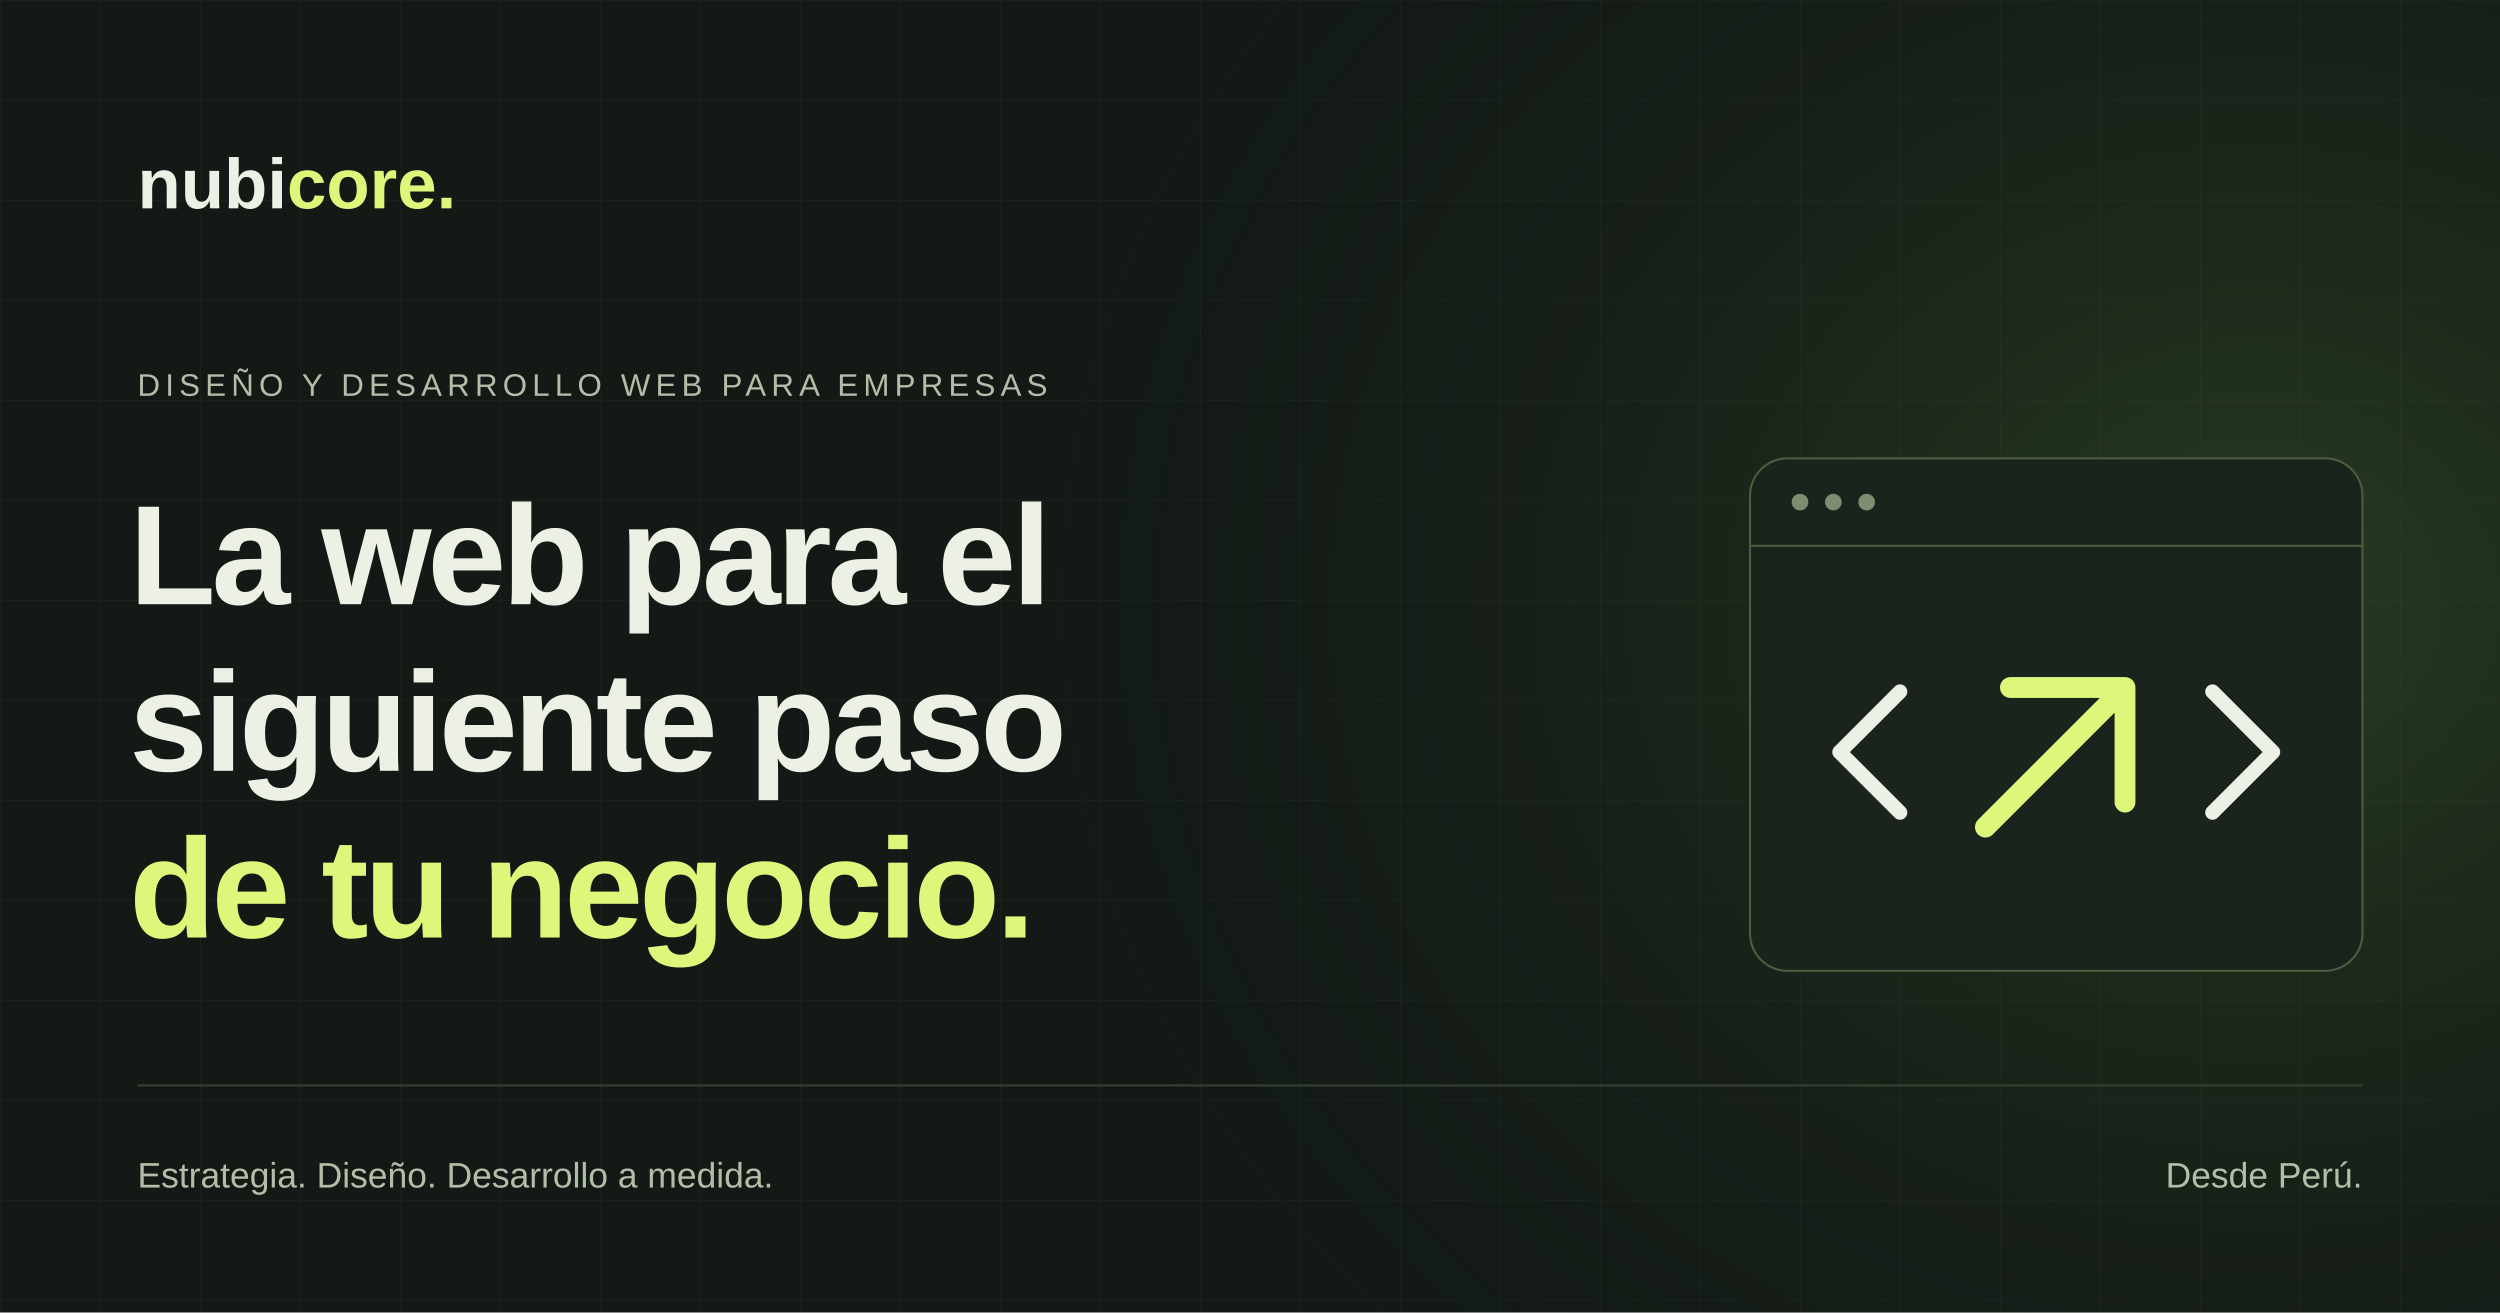
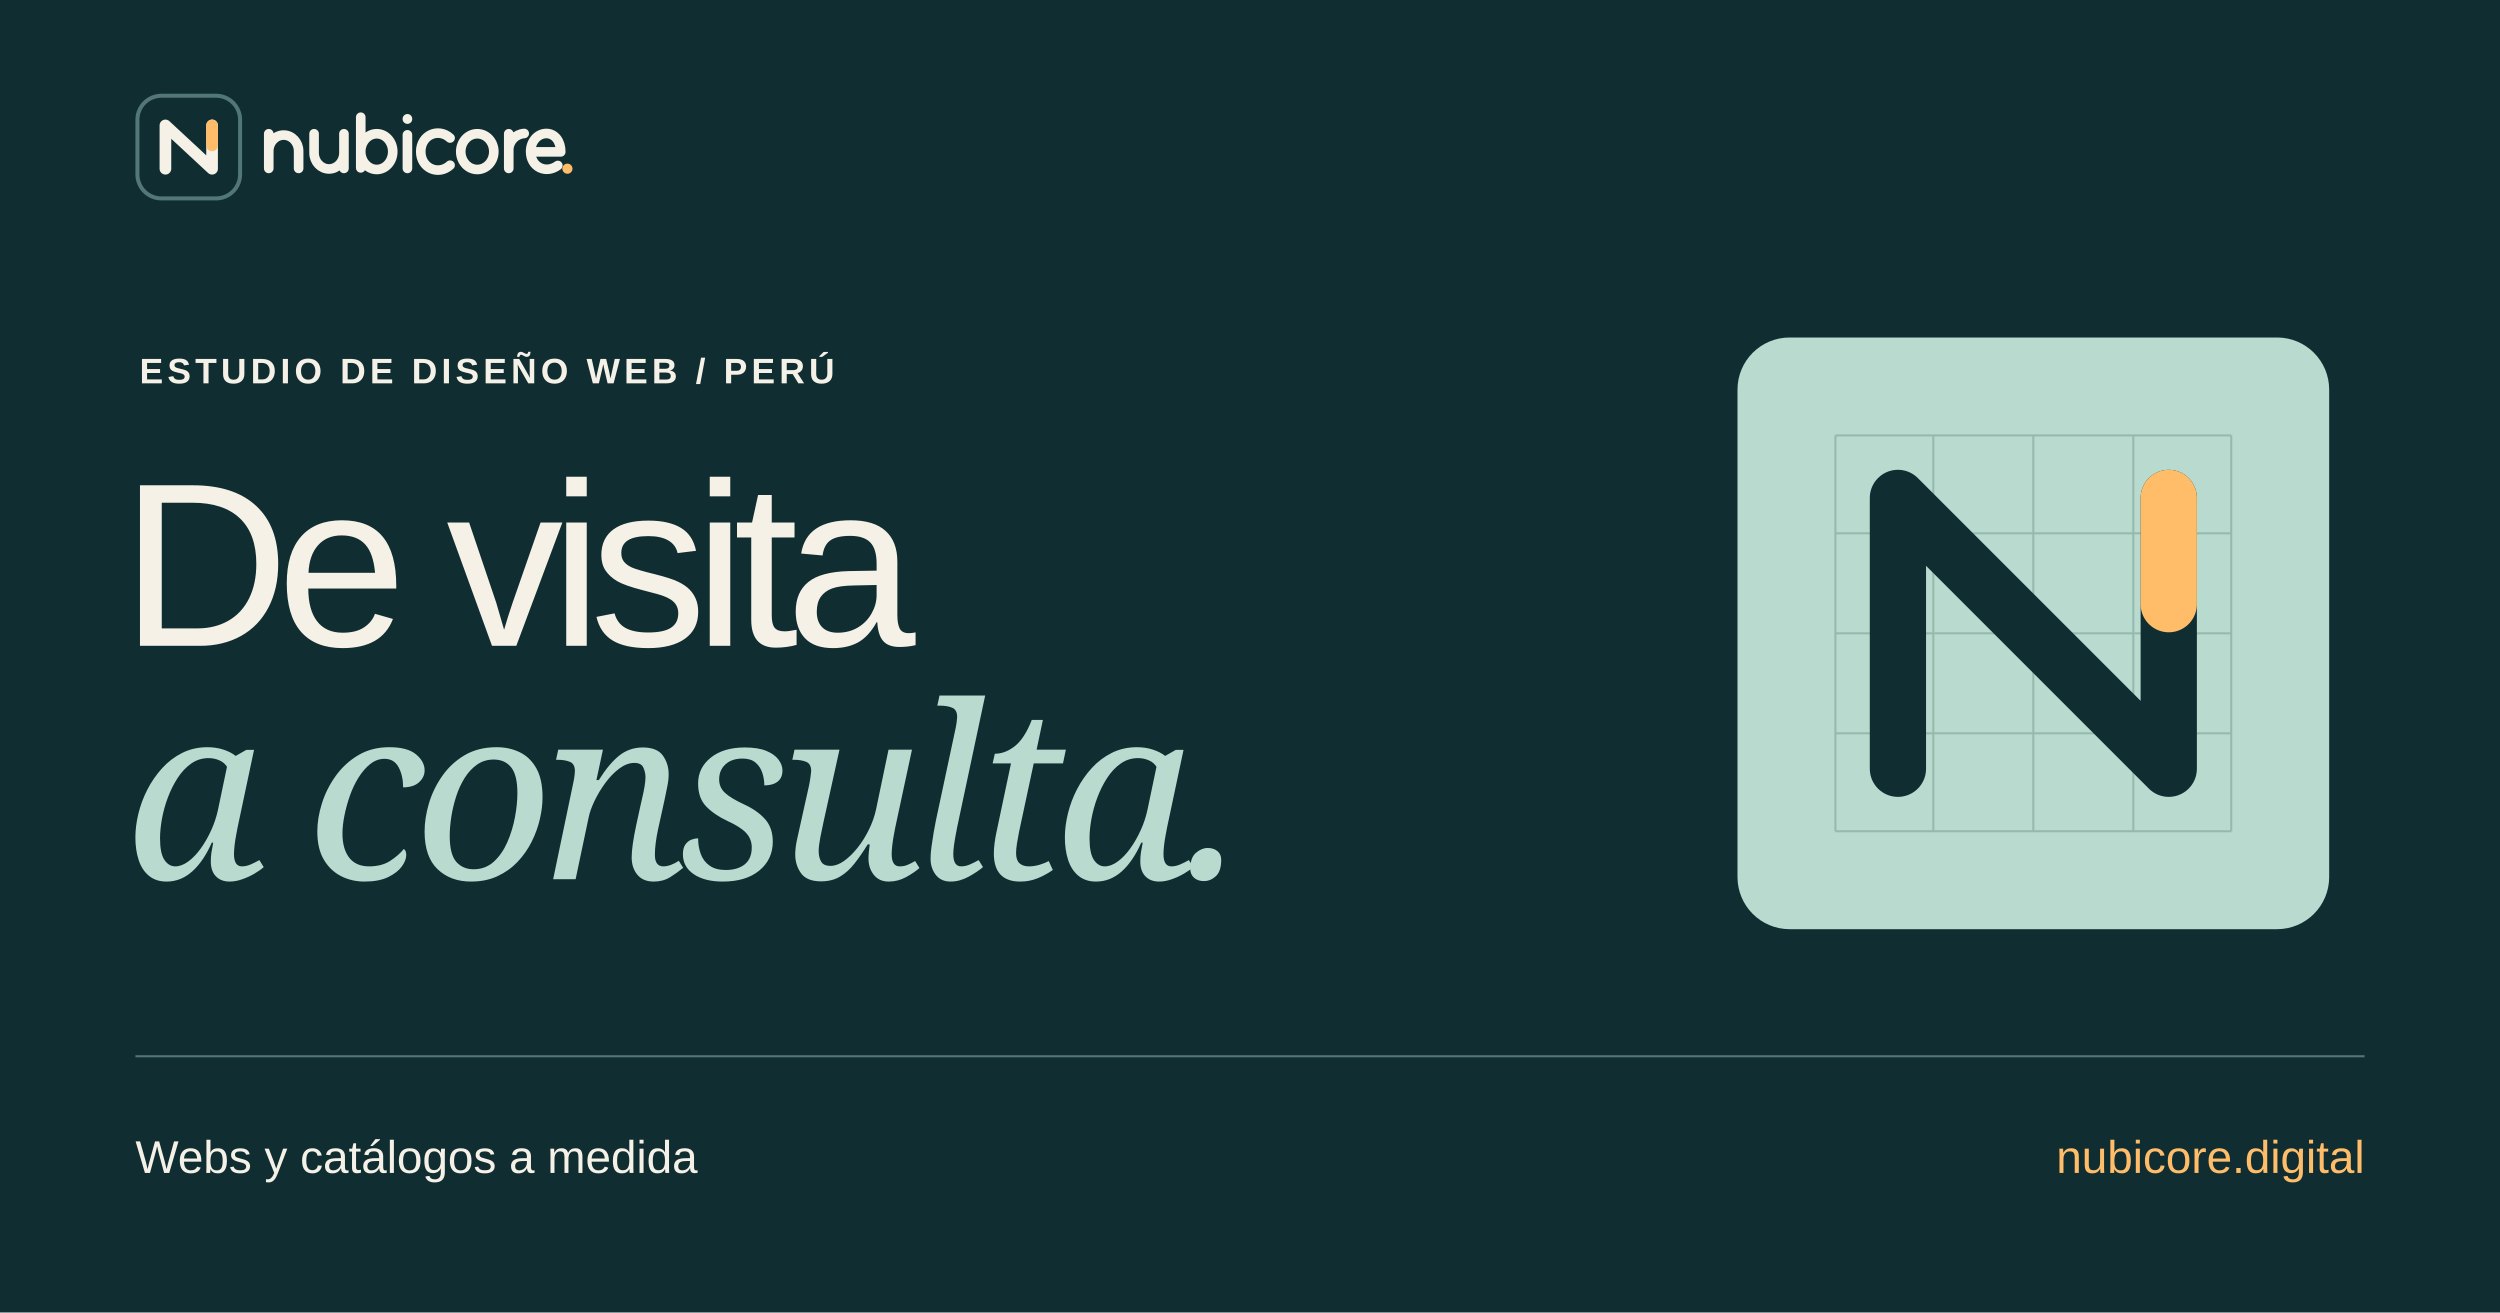
- <svg xmlns="http://www.w3.org/2000/svg" width="1200" height="630" viewBox="0 0 1200 630">
-   <defs>
-     <radialGradient id="glow">
-       <stop stop-color="#456631" stop-opacity=".45" />
-       <stop offset="1" stop-color="#131a16" stop-opacity="0" />
-     </radialGradient>
-     <pattern id="grid" width="48" height="48" patternUnits="userSpaceOnUse">
-       <path d="M48 0H0v48" fill="none" stroke="#ecf0e5" stroke-opacity=".035" />
-     </pattern>
-   </defs>
-   <rect width="1200" height="630" fill="#131a16" />
-   <rect width="1200" height="630" fill="url(#grid)" />
-   <ellipse cx="1080" cy="290" rx="600" ry="520" fill="url(#glow)" />
-   <g font-family="Arial, sans-serif">
-     <text x="66" y="100" font-size="34" font-weight="700" fill="#ecf0e5">nubi<tspan fill="#ddf77b">core.</tspan>
-     </text>
-     <text x="66" y="190" font-size="15" letter-spacing="2.5" fill="#b3bea9">DISEÑO Y DESARROLLO WEB PARA EMPRESAS</text>
-     <g font-size="68" font-weight="700" letter-spacing="-2" fill="#ecf0e5">
-       <text x="62" y="290">La web para el</text>
-       <text x="62" y="370">siguiente paso</text>
-       <text x="62" y="450" fill="#ddf77b">de tu negocio.</text>
+ <svg xmlns="http://www.w3.org/2000/svg" viewBox="0 0 1200 630" width="1200" height="630">
+   <rect width="1200" height="630" fill="#102e32" />
+   <g transform="translate(65 45) scale(1.28)" fill="none">
+     <rect x=".75" y=".75" width="38.5" height="38.5" rx="9" fill="#102e32" stroke="#537678" stroke-width="1.5" />
+     <g transform="scale(.625)" stroke-width="7" stroke-linecap="round" stroke-linejoin="round">
+       <path d="M18 45V19l28 26V19" stroke="#f5f1e7" />
+       <path d="M46 19v12" stroke="#ffbd69" />
    </g>
-     <path d="M66 521h1068" stroke="#354031" />
-     <text x="66" y="570" font-size="17" fill="#b3bea9">Estrategia. Diseño. Desarrollo a medida.</text>
-     <text x="1134" y="570" text-anchor="end" font-size="17" fill="#b3bea9">Desde Perú.</text>
+     <g stroke="#f5f1e7" stroke-width="3.6" stroke-linecap="round" stroke-linejoin="round">
+       <path d="M50 28V15m0 6.5a5.6 6 0 0 1 11.2 0V28M67 15v7.2a5.6 6 0 0 0 11.2 0V15m0 7v6" />
+       <path d="M84.5 8.8v19m0-6.1a6 6.7 0 1 1 12 0 6 6.7 0 1 1-12 0ZM102 15.4V28m0-18.6v.1" />
+       <path d="M118 16.6c-4.4-4-11-1.1-11 5.1s6.6 9.1 11 5.1m16.4-5.1a6.2 6.7 0 1 1-12.4 0 6.2 6.7 0 1 1 12.4 0ZM140 28V15m0 6a6.2 6.2 0 0 1 5.8-6.1" />
+       <path d="M148.5 21.8h11c0-4-2.2-6.9-5.4-6.9s-5.9 2.9-5.9 6.8c0 5.8 5.7 8.5 10.2 5.2" />
+     </g>
+     <circle cx="162" cy="28.1" r="1.9" fill="#ffbd69" />
  </g>
-   <g transform="translate(840 220)">
-     <rect x="0" y="0" width="294" height="246" rx="18" fill="#1a231c" stroke="#4b5d3e" />
-     <path d="M0 42h294" stroke="#4b5d3e" />
-     <g fill="#7c8e6f">
-       <circle cx="24" cy="21" r="4" />
-       <circle cx="40" cy="21" r="4" />
-       <circle cx="56" cy="21" r="4" />
-     </g>
-     <path d="m72 112-29 29 29 29m150-58 29 29-29 29" fill="none" stroke="#ecf0e5" stroke-width="7" stroke-linecap="round" stroke-linejoin="round" />
-     <path d="M113 177l67-67m-55 0h55v55" fill="none" stroke="#ddf77b" stroke-width="10" stroke-linecap="round" stroke-linejoin="round" />
+   <g font-family="Arial, sans-serif" fill="#f5f1e7">
+     <text x="67" y="184" font-size="17" font-weight="bold" letter-spacing="2">ESTUDIO DE DISEÑO WEB / PERÚ</text>
+     <text x="58" y="310" font-size="112" letter-spacing="-6">De visita</text>
+     <text x="60" y="422" font-family="Georgia,serif" font-style="italic" font-size="116" letter-spacing="-5" fill="#b9dbcf">a consulta.</text>
+     <path d="M65 507h1070" stroke="#537678" />
+     <text x="65" y="563" font-size="22">Webs y catálogos a medida</text>
+     <text x="1135" y="563" text-anchor="end" fill="#ffbd69" font-size="22">nubicore.digital</text>
+   </g>
+   <g transform="translate(834 162)">
+     <rect width="284" height="284" rx="25" fill="#b9dbcf" />
+     <path d="M47 237V47m47 190V47m48 190V47m48 190V47m47 190V47M47 47h190M47 94h190M47 142h190M47 190h190M47 237h190" stroke="#96b9ae" fill="none" />
+     <path d="M77 207V77l130 130V77" stroke="#102e32" stroke-width="27" fill="none" stroke-linecap="round" stroke-linejoin="round" />
+     <path d="M207 77v51" stroke="#ffbd69" stroke-width="27" stroke-linecap="round" />
  </g>
</svg>
